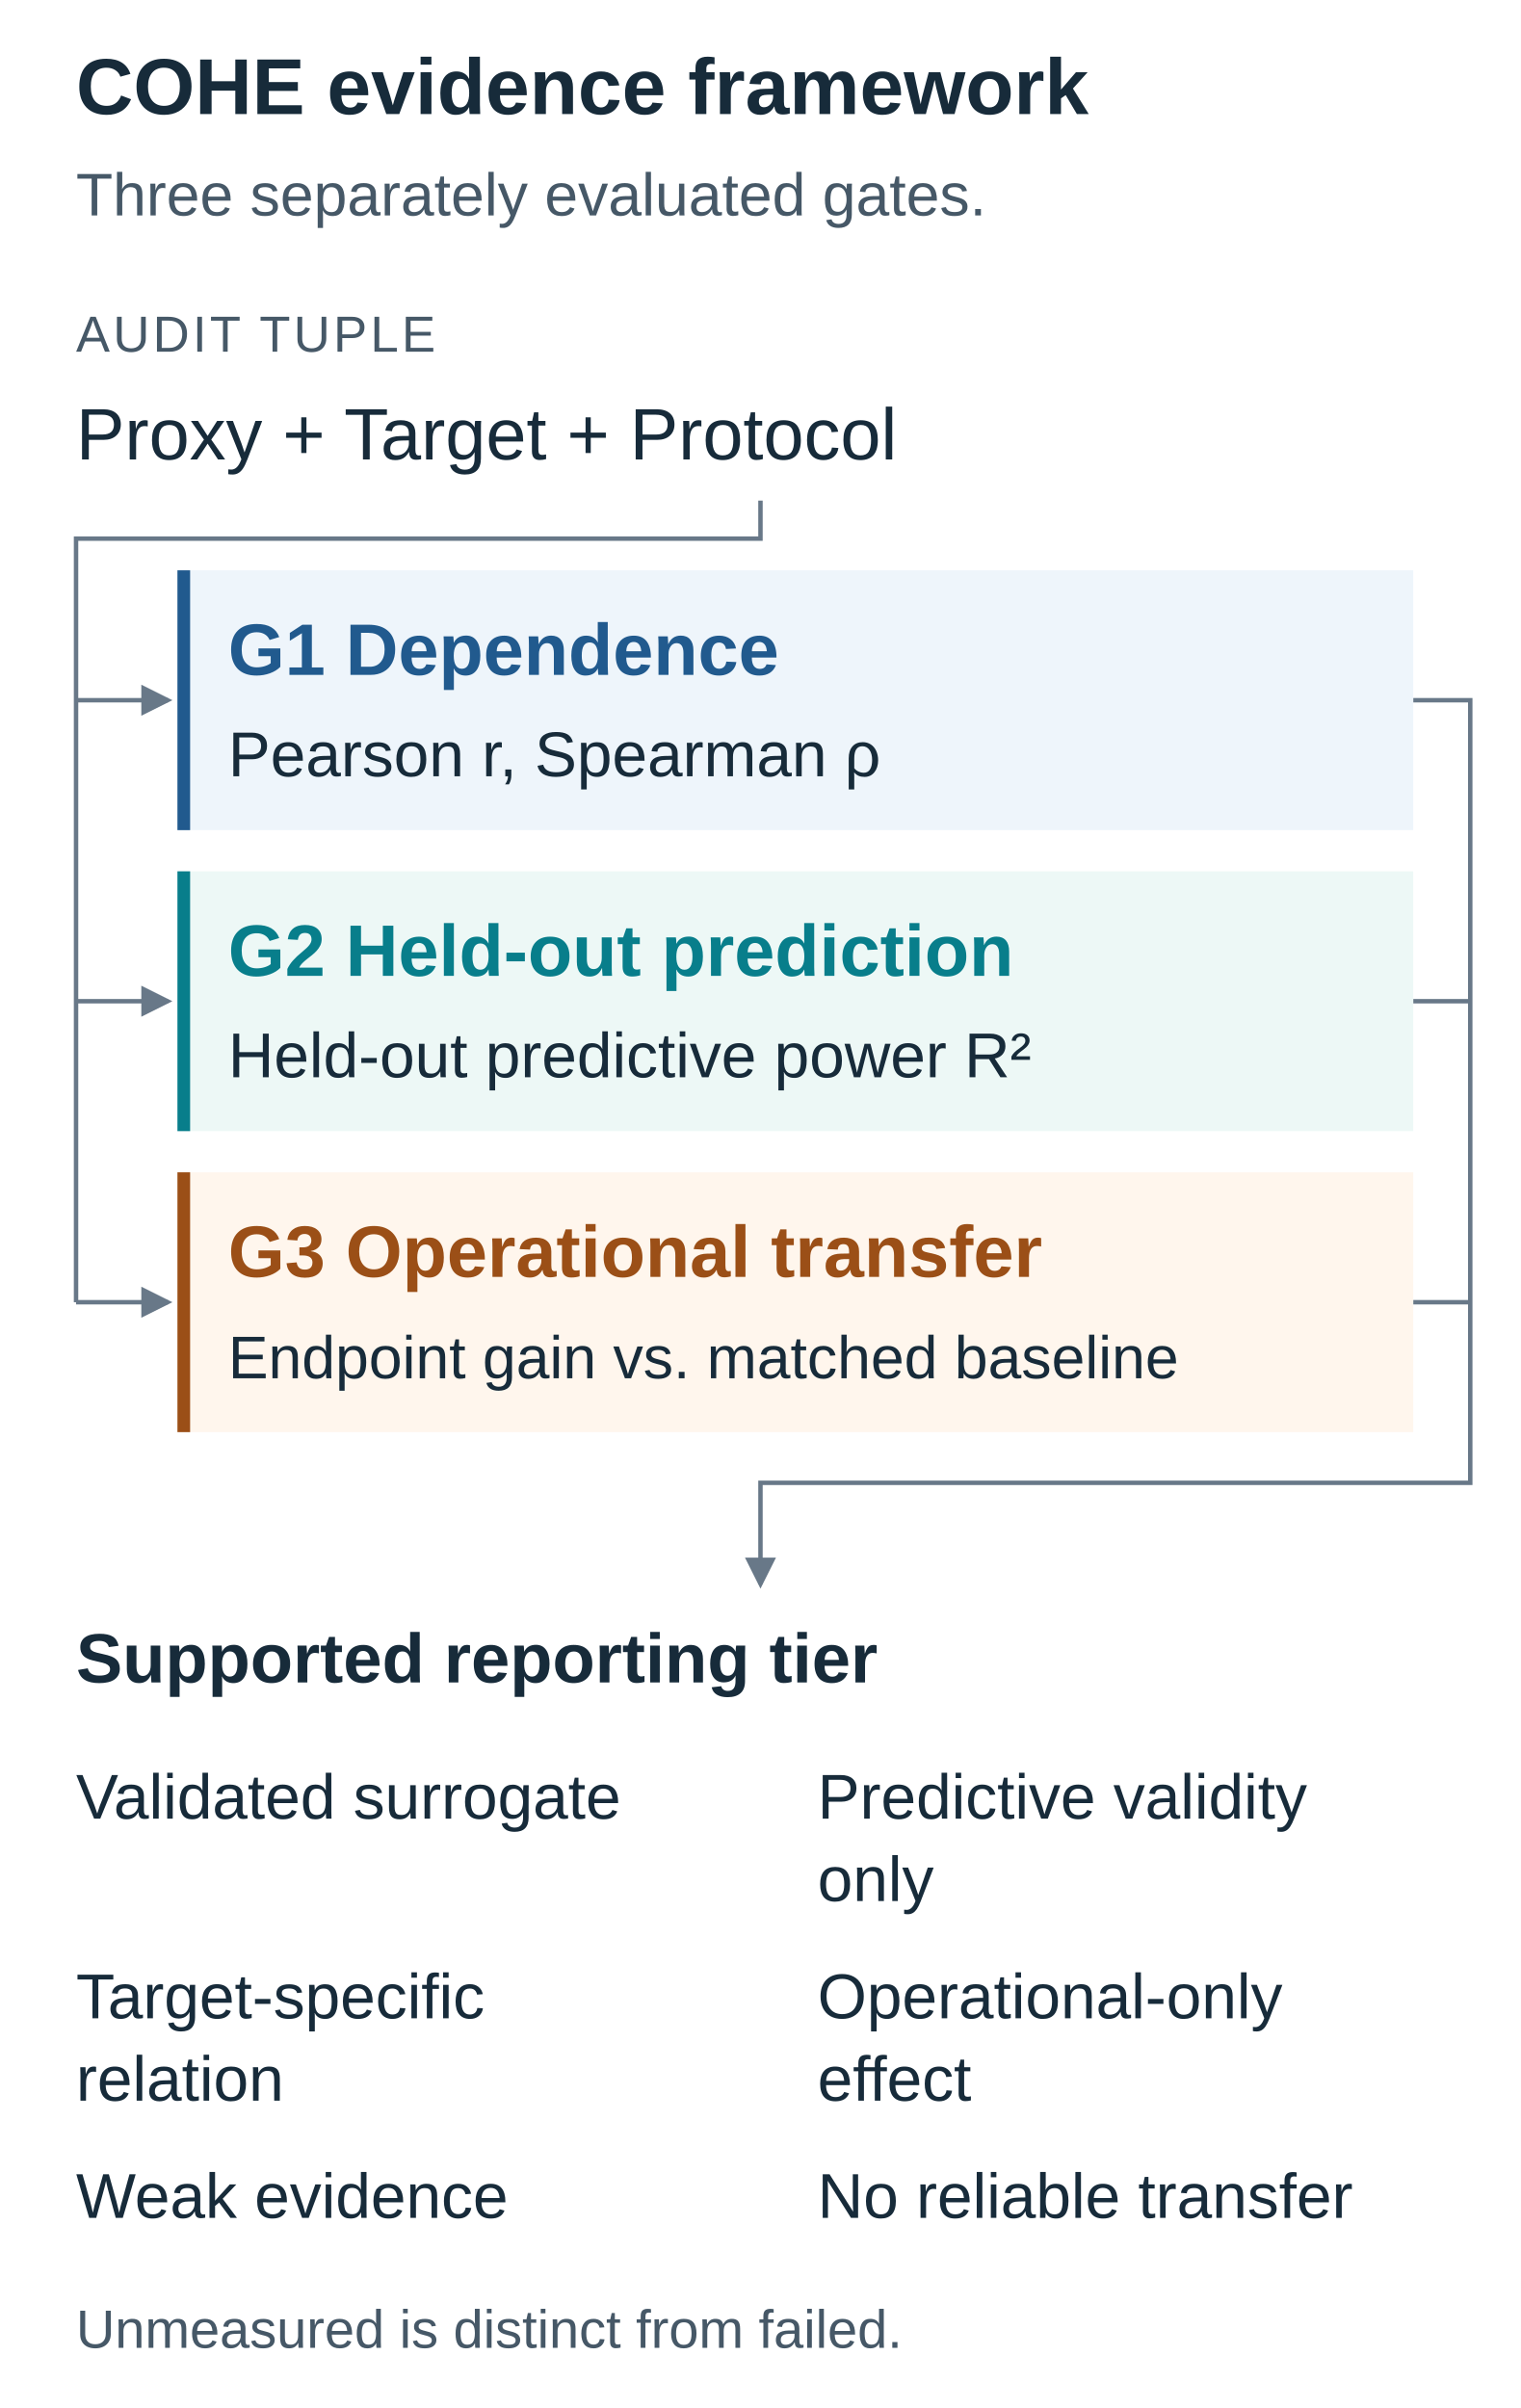
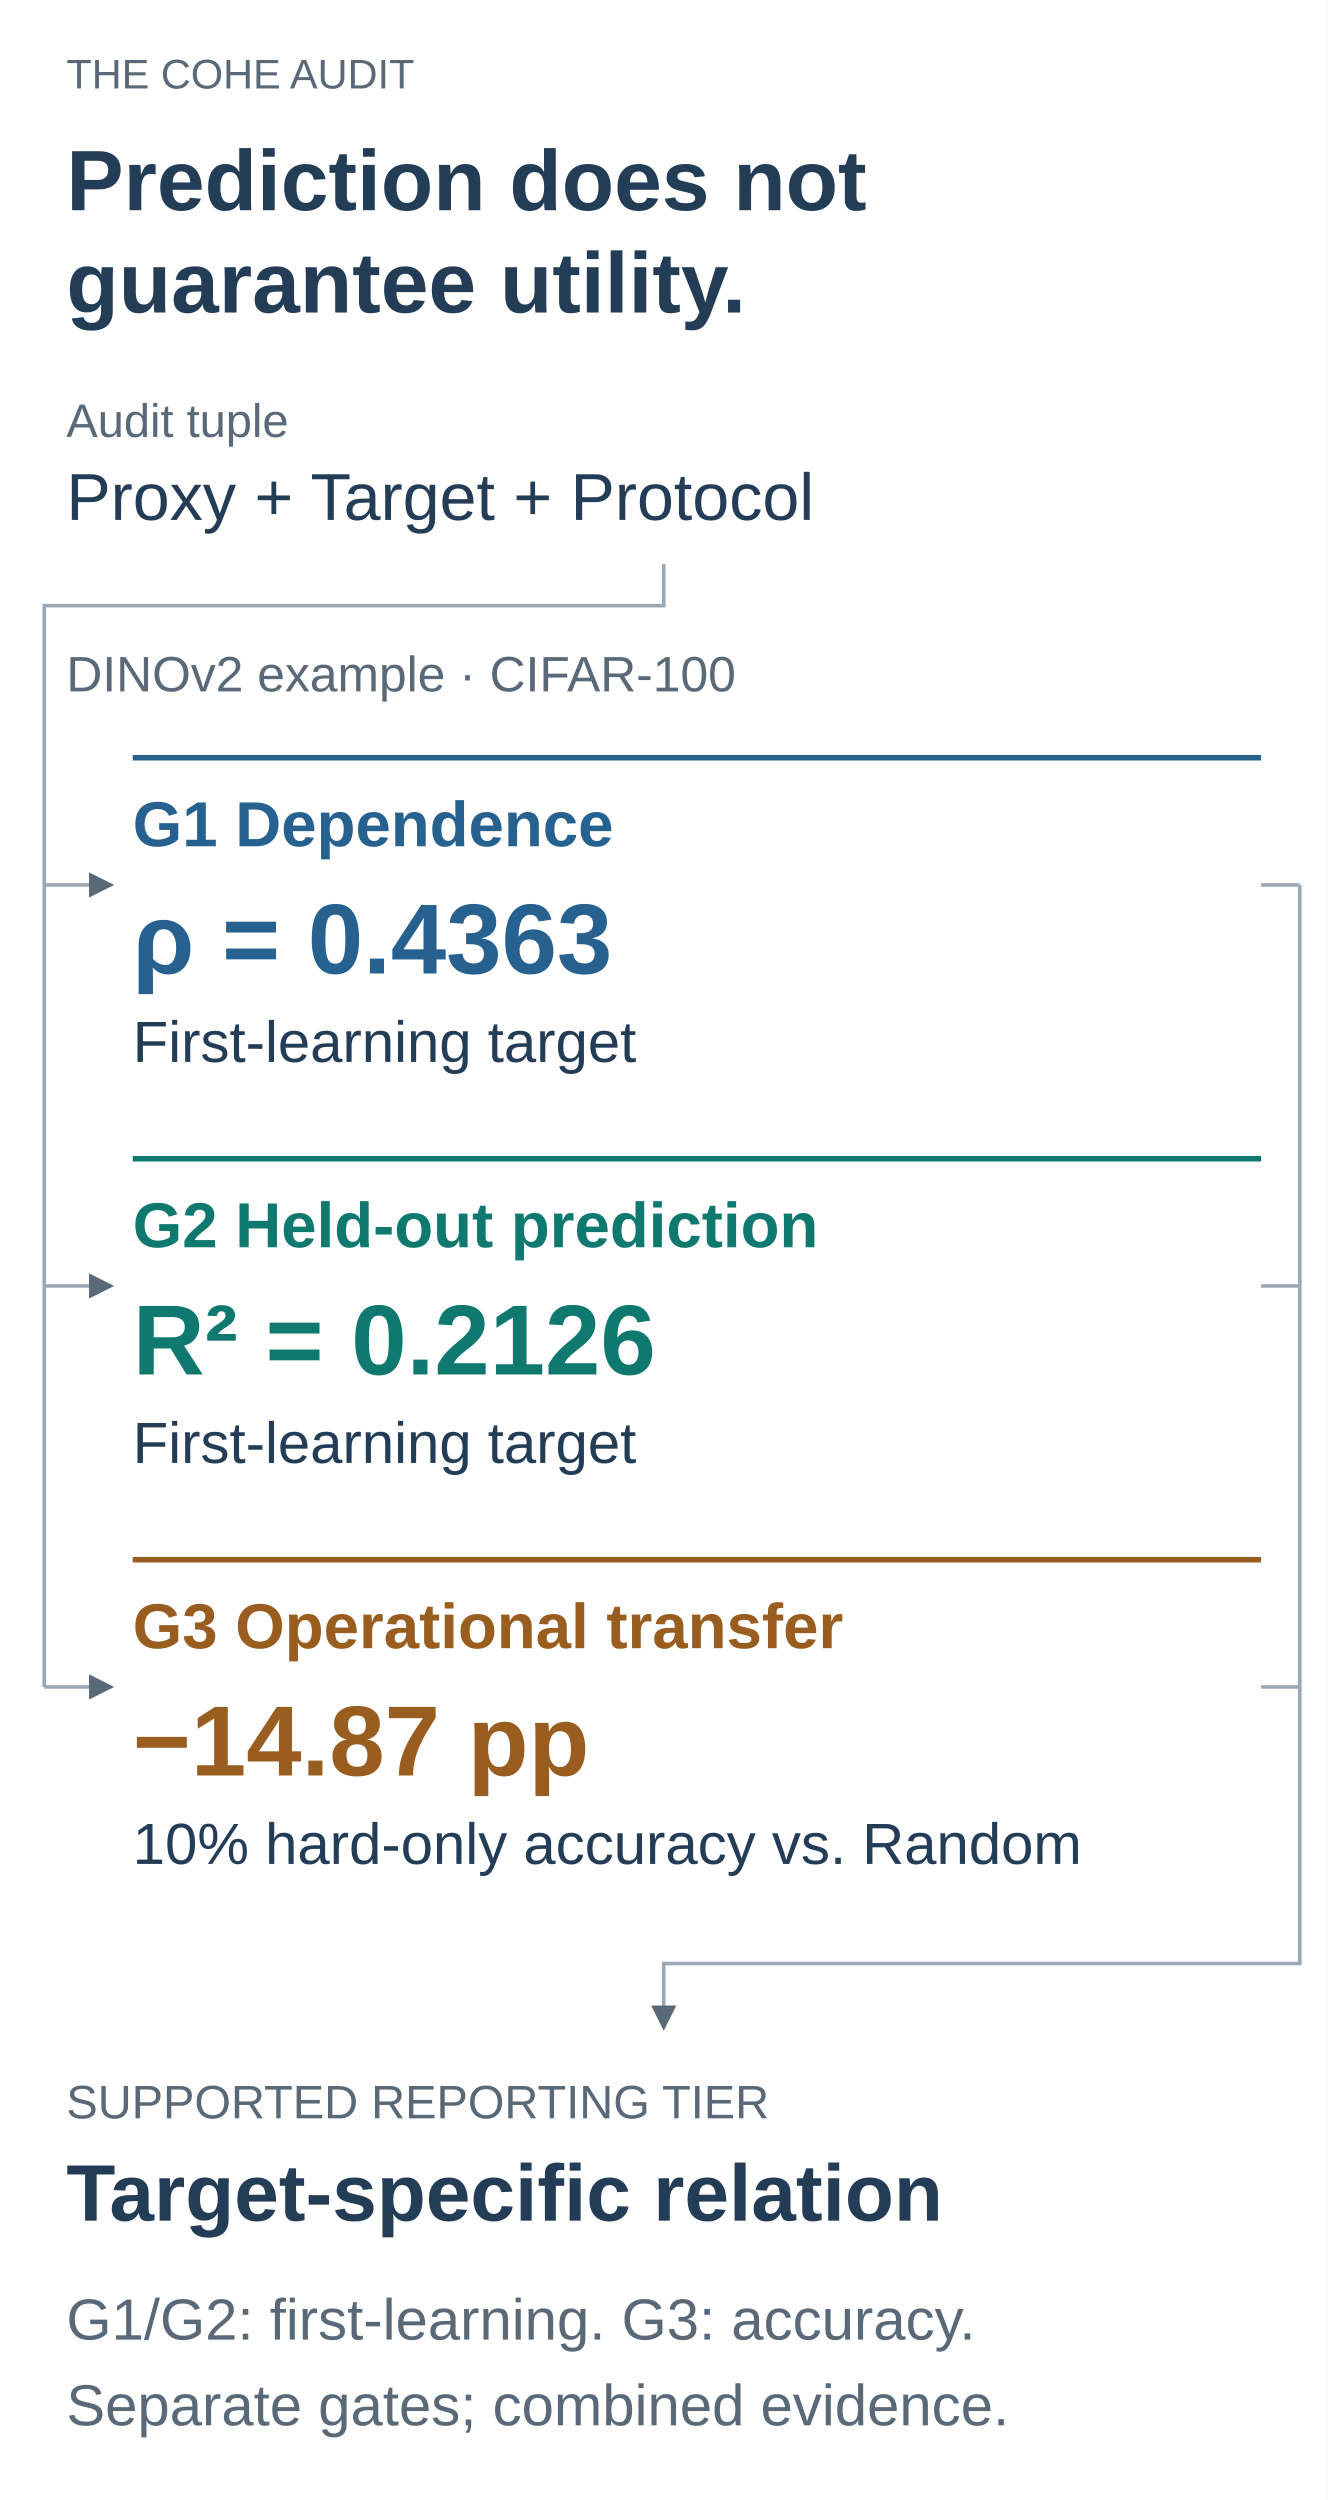
- <svg xmlns="http://www.w3.org/2000/svg" width="480" height="760" viewBox="0 0 480 760" role="img" aria-labelledby="title description">
+ <svg xmlns="http://www.w3.org/2000/svg" width="480" height="904" viewBox="0 0 480 904" role="img" aria-labelledby="title description">
  <defs>
-     <marker id="a" markerWidth="7" markerHeight="7" refX="6" refY="3.5" orient="auto">
-       <path d="M0 0L7 3.5L0 7" fill="#687888" />
+     <marker id="arrow" markerWidth="7" markerHeight="7" refX="6" refY="3.5" orient="auto">
+       <path d="M0 0L7 3.5L0 7" fill="#596978" />
    </marker>
  </defs>
-   <rect width="480" height="760" fill="#fff" />
-   <g font-family="Arial, Helvetica, sans-serif" fill="#172b3a">
-     <text x="24" y="36" font-size="25" font-weight="600">COHE evidence framework</text>
-     <text x="24" y="68" font-size="19" fill="#465867">Three separately evaluated gates.</text>
-     <text x="24" y="111" font-size="16" fill="#465867" letter-spacing="1">AUDIT TUPLE</text>
-     <text x="24" y="145" font-size="23">Proxy + Target + Protocol</text>
-     <g stroke="#687888" stroke-width="1.4" fill="none">
-       <path d="M240 158V170H24V411" />
-       <path d="M24 221H53" marker-end="url(#a)" />
-       <path d="M24 316H53" marker-end="url(#a)" />
-       <path d="M24 411H53" marker-end="url(#a)" />
-       <path d="M446 221H464V411H446M446 316H464M464 411V468H240V500" marker-end="url(#a)" />
-     </g>
-     <rect x="56" y="180" width="390" height="82" fill="#eef5fb" />
-     <path d="M58 180V262" stroke="#215a8e" stroke-width="4" />
-     <text x="72" y="213" font-size="23" fill="#215a8e" font-weight="600">G1  Dependence</text>
-     <text x="72" y="245" font-size="20">Pearson r, Spearman ρ</text>
-     <rect x="56" y="275" width="390" height="82" fill="#edf8f6" />
-     <path d="M58 275V357" stroke="#087e8b" stroke-width="4" />
-     <text x="72" y="308" font-size="23" fill="#087e8b" font-weight="600">G2  Held-out prediction</text>
-     <text x="72" y="340" font-size="20">Held-out predictive power R²</text>
-     <rect x="56" y="370" width="390" height="82" fill="#fff6ed" />
-     <path d="M58 370V452" stroke="#9b4f17" stroke-width="4" />
-     <text x="72" y="403" font-size="23" fill="#9b4f17" font-weight="600">G3  Operational transfer</text>
-     <text x="72" y="435" font-size="19">Endpoint gain vs. matched baseline</text>
-     <text x="24" y="531" font-size="22" font-weight="600">Supported reporting tier</text>
-     <g font-size="20">
-       <text x="24" y="574">Validated surrogate</text>
-       <text x="258" y="574">Predictive validity</text>
-       <text x="258" y="600">only</text>
-       <text x="24" y="637">Target-specific</text>
-       <text x="24" y="663">relation</text>
-       <text x="258" y="637">Operational-only</text>
-       <text x="258" y="663">effect</text>
-       <text x="24" y="700">Weak evidence</text>
-       <text x="258" y="700">No reliable transfer</text>
-     </g>
-     <text x="24" y="741" font-size="17" fill="#465867">Unmeasured is distinct from failed.</text>
+   <rect width="480" height="904" fill="#fff" />
+   <g font-family="Arial, Helvetica, sans-serif">
+     <text x="24" y="32" font-size="15" fill="#596978">THE COHE AUDIT</text>
+     <text x="24" y="76" font-size="31" fill="#243d57" font-weight="600">Prediction does not</text>
+     <text x="24" y="113" font-size="31" fill="#243d57" font-weight="600">guarantee utility.</text>
+     <text x="24" y="158" font-size="17" fill="#596978">Audit tuple</text>
+     <text x="24" y="188" font-size="24" fill="#243d57">Proxy + Target + Protocol</text>
+     <path d="M240 204V219H16V610" fill="none" stroke="#9aa8b5" stroke-width="1.3" />
+     <text x="24" y="250" font-size="18" fill="#596978">DINOv2 example · CIFAR-100</text>
+     <path d="M16 320H40" fill="none" stroke="#9aa8b5" stroke-width="1.3" marker-end="url(#arrow)" />
+     <path d="M48 274H456" stroke="#27618f" stroke-width="2" />
+     <text x="48" y="306" font-size="23" fill="#27618f" font-weight="600">G1  Dependence</text>
+     <text x="48" y="352" font-size="36" fill="#27618f" font-weight="600">ρ = 0.4363</text>
+     <text x="48" y="384" font-size="21" fill="#243d57">First-learning target</text>
+     <path d="M456 320H470" stroke="#9aa8b5" stroke-width="1.3" />
+     <path d="M16 465H40" fill="none" stroke="#9aa8b5" stroke-width="1.3" marker-end="url(#arrow)" />
+     <path d="M48 419H456" stroke="#10796f" stroke-width="2" />
+     <text x="48" y="451" font-size="23" fill="#10796f" font-weight="600">G2  Held-out prediction</text>
+     <text x="48" y="497" font-size="36" fill="#10796f" font-weight="600">R² = 0.2126</text>
+     <text x="48" y="529" font-size="21" fill="#243d57">First-learning target</text>
+     <path d="M456 465H470" stroke="#9aa8b5" stroke-width="1.3" />
+     <path d="M16 610H40" fill="none" stroke="#9aa8b5" stroke-width="1.3" marker-end="url(#arrow)" />
+     <path d="M48 564H456" stroke="#995d20" stroke-width="2" />
+     <text x="48" y="596" font-size="23" fill="#995d20" font-weight="600">G3  Operational transfer</text>
+     <text x="48" y="642" font-size="36" fill="#995d20" font-weight="600">−14.87 pp</text>
+     <text x="48" y="674" font-size="21" fill="#243d57">10% hard-only accuracy vs. Random</text>
+     <path d="M456 610H470" stroke="#9aa8b5" stroke-width="1.3" />
+     <path d="M470 320V710H240V733" fill="none" stroke="#9aa8b5" stroke-width="1.3" marker-end="url(#arrow)" />
+     <text x="24" y="766" font-size="17" fill="#596978">SUPPORTED REPORTING TIER</text>
+     <text x="24" y="803" font-size="29" fill="#243d57" font-weight="600">Target-specific relation</text>
+     <text x="24" y="846" font-size="21" fill="#596978">G1/G2: first-learning. G3: accuracy.</text>
+     <text x="24" y="877" font-size="21" fill="#596978">Separate gates; combined evidence.</text>
  </g>
</svg>
